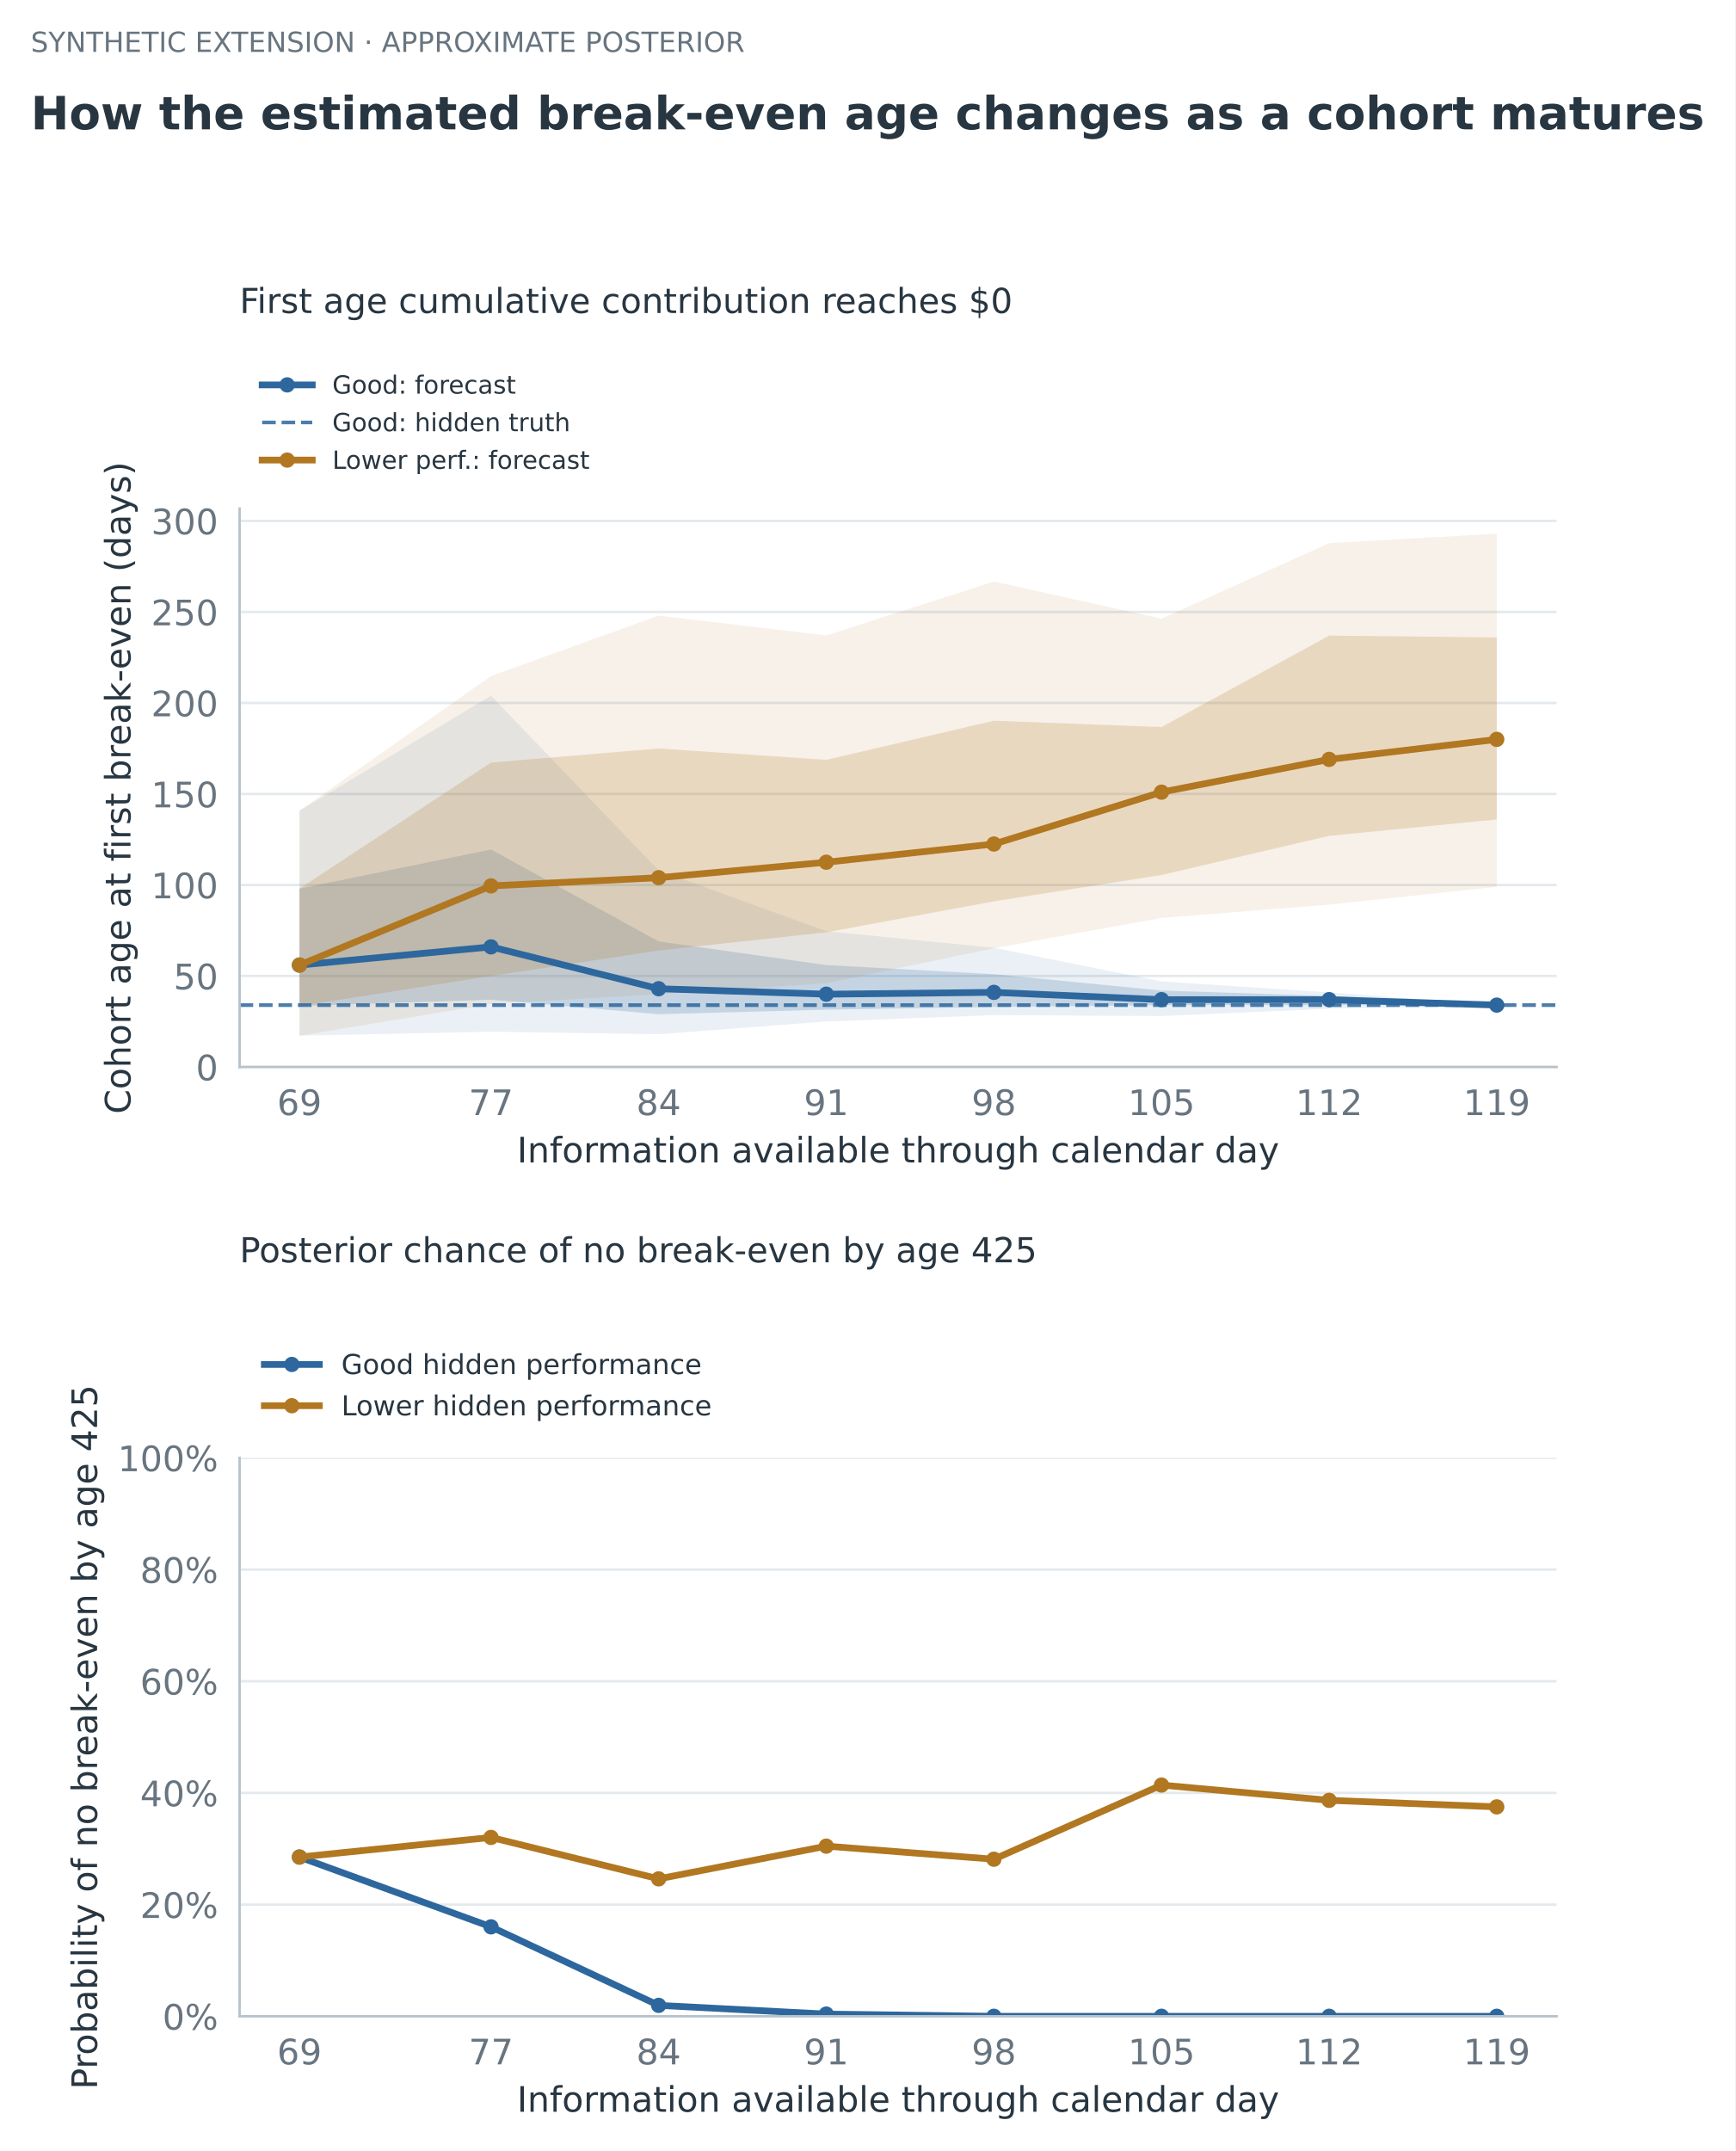
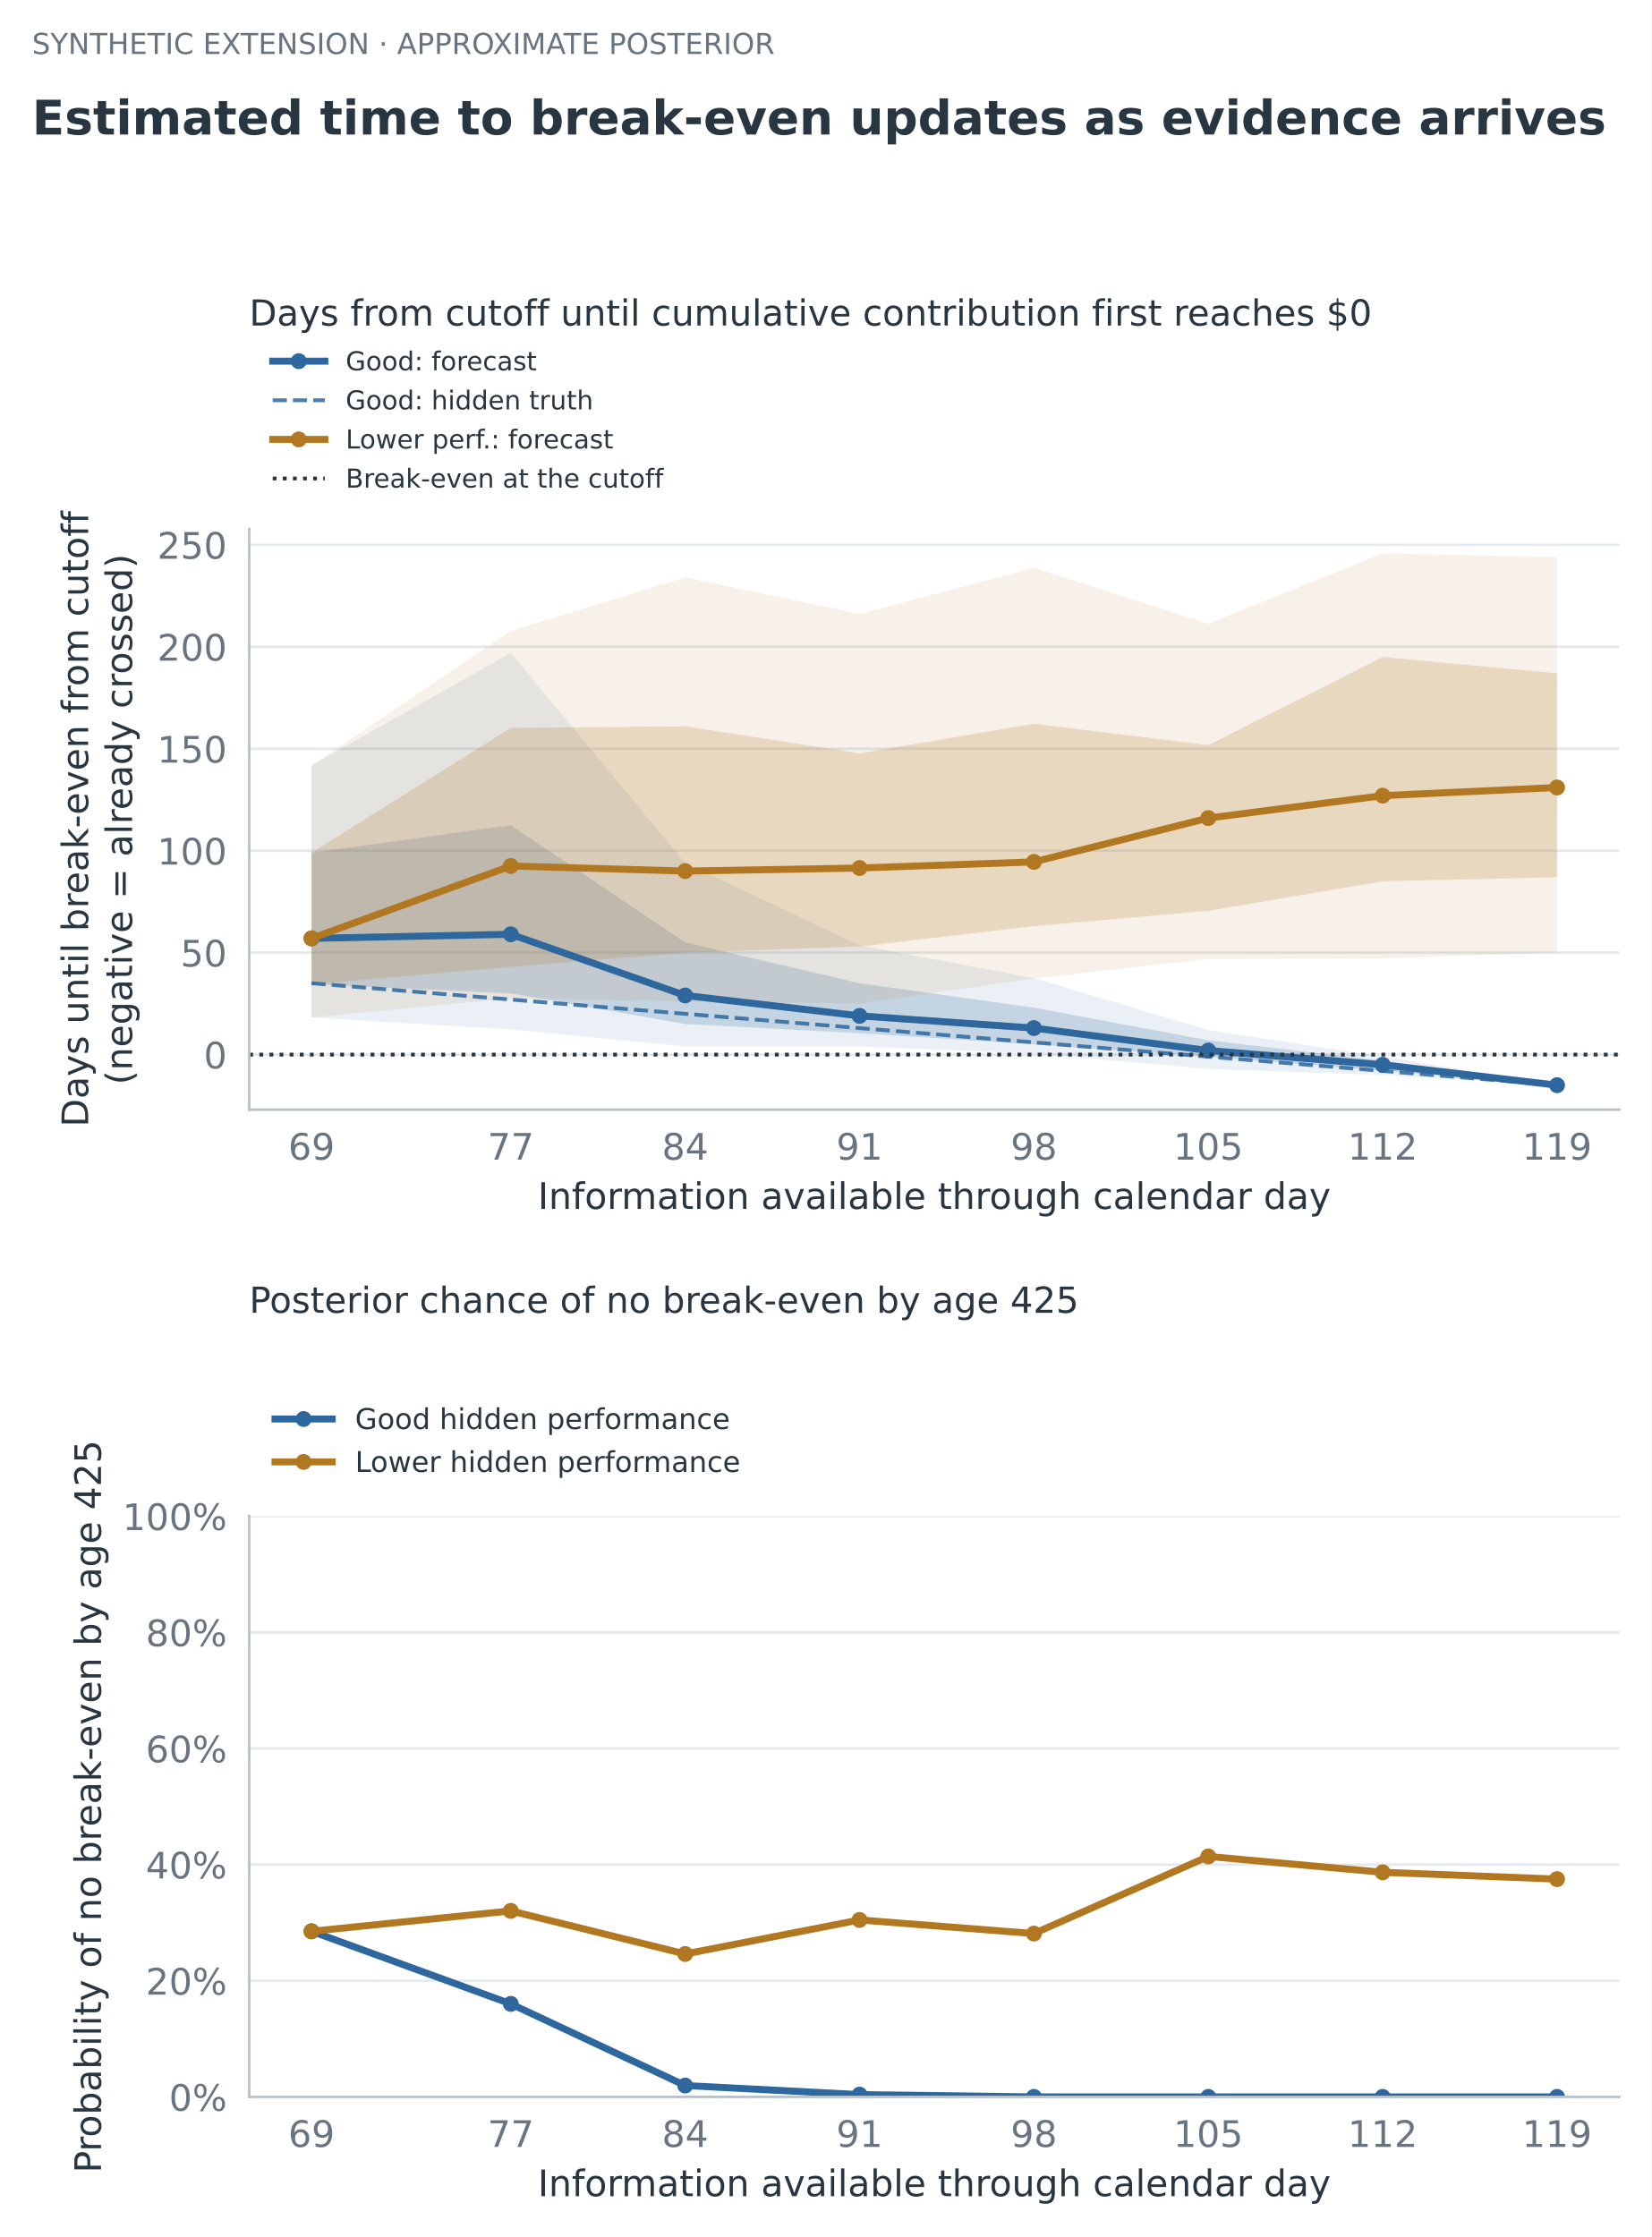
- <svg xmlns="http://www.w3.org/2000/svg" xmlns:xlink="http://www.w3.org/1999/xlink" role="img" aria-labelledby="11-break-even-learning-title 11-break-even-learning-desc" width="567.84pt" height="703.799pt" viewBox="0 0 567.84 703.799" version="1.1">
+ <svg xmlns="http://www.w3.org/2000/svg" xmlns:xlink="http://www.w3.org/1999/xlink" role="img" aria-labelledby="11-break-even-learning-title 11-break-even-learning-desc" width="519.48pt" height="703.799pt" viewBox="0 0 519.48 703.799" version="1.1">
  <defs>
    <style type="text/css">*{stroke-linejoin: round; stroke-linecap: butt}</style>
  </defs>
  <g id="figure_1">
    <g id="patch_1">
-       <path d="M 0 703.799  L 567.84 703.799  L 567.84 0  L 0 0  z " style="fill: #ffffff" />
+       <path d="M 0 703.799  L 519.48 703.799  L 519.48 0  L 0 0  z " style="fill: #ffffff" />
    </g>
    <g id="axes_1">
      <g id="patch_2">
        <path d="M 78.408 349.117  L 509.4 349.117  L 509.4 166.41  L 78.408 166.41  z " style="fill: #ffffff" />
      </g>
      <g id="matplotlib.axis_1">
        <g id="xtick_1">
          <g id="line2d_1" />
          <g id="text_1">
            <text style="font-size: 11.5px; font-family: 'DejaVu Sans'; text-anchor: middle; fill: #687580" x="97.999" y="364.854" transform="rotate(-0 97.99854 364.854)">69</text>
          </g>
        </g>
        <g id="xtick_2">
          <g id="line2d_2" />
          <g id="text_2">
            <text style="font-size: 11.5px; font-family: 'DejaVu Sans'; text-anchor: middle; fill: #687580" x="160.688" y="364.854" transform="rotate(-0 160.6883 364.854)">77</text>
          </g>
        </g>
        <g id="xtick_3">
          <g id="line2d_3" />
          <g id="text_3">
            <text style="font-size: 11.5px; font-family: 'DejaVu Sans'; text-anchor: middle; fill: #687580" x="215.542" y="364.854" transform="rotate(-0 215.5418 364.854)">84</text>
          </g>
        </g>
        <g id="xtick_4">
          <g id="line2d_4" />
          <g id="text_4">
            <text style="font-size: 11.5px; font-family: 'DejaVu Sans'; text-anchor: middle; fill: #687580" x="270.395" y="364.854" transform="rotate(-0 270.3953 364.854)">91</text>
          </g>
        </g>
        <g id="xtick_5">
          <g id="line2d_5" />
          <g id="text_5">
            <text style="font-size: 11.5px; font-family: 'DejaVu Sans'; text-anchor: middle; fill: #687580" x="325.249" y="364.854" transform="rotate(-0 325.2489 364.854)">98</text>
          </g>
        </g>
        <g id="xtick_6">
          <g id="line2d_6" />
          <g id="text_6">
            <text style="font-size: 11.5px; font-family: 'DejaVu Sans'; text-anchor: middle; fill: #687580" x="380.102" y="364.854" transform="rotate(-0 380.1024 364.854)">105</text>
          </g>
        </g>
        <g id="xtick_7">
          <g id="line2d_7" />
          <g id="text_7">
            <text style="font-size: 11.5px; font-family: 'DejaVu Sans'; text-anchor: middle; fill: #687580" x="434.956" y="364.854" transform="rotate(-0 434.9559 364.854)">112</text>
          </g>
        </g>
        <g id="xtick_8">
          <g id="line2d_8" />
          <g id="text_8">
            <text style="font-size: 11.5px; font-family: 'DejaVu Sans'; text-anchor: middle; fill: #687580" x="489.809" y="364.854" transform="rotate(-0 489.8095 364.854)">119</text>
          </g>
        </g>
        <g id="text_9">
          <text style="font-size: 11.5px; font-family: 'DejaVu Sans'; text-anchor: middle; fill: #283641" x="293.904" y="380.355" transform="rotate(-0 293.904 380.3549)">Information available through calendar day</text>
        </g>
      </g>
      <g id="matplotlib.axis_2">
        <g id="ytick_1">
          <g id="line2d_9">
-             <path d="M 78.408 349.117  L 509.4 349.117  " clip-path="url(#pc19862a1d8)" style="fill: none; stroke: #e4e9ed; stroke-width: 0.8; stroke-linecap: square" />
+             <path d="M 78.408 331.795  L 509.4 331.795  " clip-path="url(#p4a1e48a67f)" style="fill: none; stroke: #e4e9ed; stroke-width: 0.8; stroke-linecap: square" />
          </g>
          <g id="line2d_10" />
          <g id="text_10">
-             <text style="font-size: 11.5px; font-family: 'DejaVu Sans'; text-anchor: end; fill: #687580" x="71.408" y="353.485" transform="rotate(-0 71.408 353.4853)">0</text>
+             <text style="font-size: 11.5px; font-family: 'DejaVu Sans'; text-anchor: end; fill: #687580" x="71.408" y="336.164" transform="rotate(-0 71.408 336.1641)">0</text>
          </g>
        </g>
        <g id="ytick_2">
          <g id="line2d_11">
-             <path d="M 78.408 319.34  L 509.4 319.34  " clip-path="url(#pc19862a1d8)" style="fill: none; stroke: #e4e9ed; stroke-width: 0.8; stroke-linecap: square" />
+             <path d="M 78.408 299.719  L 509.4 299.719  " clip-path="url(#p4a1e48a67f)" style="fill: none; stroke: #e4e9ed; stroke-width: 0.8; stroke-linecap: square" />
          </g>
          <g id="line2d_12" />
          <g id="text_11">
-             <text style="font-size: 11.5px; font-family: 'DejaVu Sans'; text-anchor: end; fill: #687580" x="71.408" y="323.708" transform="rotate(-0 71.408 323.7082)">50</text>
+             <text style="font-size: 11.5px; font-family: 'DejaVu Sans'; text-anchor: end; fill: #687580" x="71.408" y="304.088" transform="rotate(-0 71.408 304.0878)">50</text>
          </g>
        </g>
        <g id="ytick_3">
          <g id="line2d_13">
-             <path d="M 78.408 289.562  L 509.4 289.562  " clip-path="url(#pc19862a1d8)" style="fill: none; stroke: #e4e9ed; stroke-width: 0.8; stroke-linecap: square" />
+             <path d="M 78.408 267.643  L 509.4 267.643  " clip-path="url(#p4a1e48a67f)" style="fill: none; stroke: #e4e9ed; stroke-width: 0.8; stroke-linecap: square" />
          </g>
          <g id="line2d_14" />
          <g id="text_12">
-             <text style="font-size: 11.5px; font-family: 'DejaVu Sans'; text-anchor: end; fill: #687580" x="71.408" y="293.931" transform="rotate(-0 71.408 293.931)">100</text>
+             <text style="font-size: 11.5px; font-family: 'DejaVu Sans'; text-anchor: end; fill: #687580" x="71.408" y="272.011" transform="rotate(-0 71.408 272.0115)">100</text>
          </g>
        </g>
        <g id="ytick_4">
          <g id="line2d_15">
-             <path d="M 78.408 259.785  L 509.4 259.785  " clip-path="url(#pc19862a1d8)" style="fill: none; stroke: #e4e9ed; stroke-width: 0.8; stroke-linecap: square" />
+             <path d="M 78.408 235.567  L 509.4 235.567  " clip-path="url(#p4a1e48a67f)" style="fill: none; stroke: #e4e9ed; stroke-width: 0.8; stroke-linecap: square" />
          </g>
          <g id="line2d_16" />
          <g id="text_13">
-             <text style="font-size: 11.5px; font-family: 'DejaVu Sans'; text-anchor: end; fill: #687580" x="71.408" y="264.154" transform="rotate(-0 71.408 264.1539)">150</text>
+             <text style="font-size: 11.5px; font-family: 'DejaVu Sans'; text-anchor: end; fill: #687580" x="71.408" y="239.935" transform="rotate(-0 71.408 239.9352)">150</text>
          </g>
        </g>
        <g id="ytick_5">
          <g id="line2d_17">
-             <path d="M 78.408 230.008  L 509.4 230.008  " clip-path="url(#pc19862a1d8)" style="fill: none; stroke: #e4e9ed; stroke-width: 0.8; stroke-linecap: square" />
+             <path d="M 78.408 203.49  L 509.4 203.49  " clip-path="url(#p4a1e48a67f)" style="fill: none; stroke: #e4e9ed; stroke-width: 0.8; stroke-linecap: square" />
          </g>
          <g id="line2d_18" />
          <g id="text_14">
-             <text style="font-size: 11.5px; font-family: 'DejaVu Sans'; text-anchor: end; fill: #687580" x="71.408" y="234.377" transform="rotate(-0 71.408 234.3767)">200</text>
+             <text style="font-size: 11.5px; font-family: 'DejaVu Sans'; text-anchor: end; fill: #687580" x="71.408" y="207.859" transform="rotate(-0 71.408 207.8589)">200</text>
          </g>
        </g>
        <g id="ytick_6">
          <g id="line2d_19">
-             <path d="M 78.408 200.231  L 509.4 200.231  " clip-path="url(#pc19862a1d8)" style="fill: none; stroke: #e4e9ed; stroke-width: 0.8; stroke-linecap: square" />
+             <path d="M 78.408 171.414  L 509.4 171.414  " clip-path="url(#p4a1e48a67f)" style="fill: none; stroke: #e4e9ed; stroke-width: 0.8; stroke-linecap: square" />
          </g>
          <g id="line2d_20" />
          <g id="text_15">
-             <text style="font-size: 11.5px; font-family: 'DejaVu Sans'; text-anchor: end; fill: #687580" x="71.408" y="204.6" transform="rotate(-0 71.408 204.5995)">250</text>
-           </g>
-         </g>
-         <g id="ytick_7">
-           <g id="line2d_21">
-             <path d="M 78.408 170.454  L 509.4 170.454  " clip-path="url(#pc19862a1d8)" style="fill: none; stroke: #e4e9ed; stroke-width: 0.8; stroke-linecap: square" />
-           </g>
-           <g id="line2d_22" />
-           <g id="text_16">
-             <text style="font-size: 11.5px; font-family: 'DejaVu Sans'; text-anchor: end; fill: #687580" x="71.408" y="174.822" transform="rotate(-0 71.408 174.8224)">300</text>
-           </g>
-         </g>
-         <g id="text_17">
-           <text style="font-size: 11.5px; font-family: 'DejaVu Sans'; text-anchor: middle; fill: #283641" x="42.695" y="257.763" transform="rotate(-90 42.69468 257.7633)">Cohort age at first break-even (days)</text>
+             <text style="font-size: 11.5px; font-family: 'DejaVu Sans'; text-anchor: end; fill: #687580" x="71.408" y="175.783" transform="rotate(-0 71.408 175.7826)">250</text>
+           </g>
+         </g>
+         <g id="text_16">
+           <text style="font-size: 11.5px; font-family: 'DejaVu Sans'; fill: #283641" transform="translate(27.74041 354.5565) rotate(-90)">Days until break-even from cutoff</text>
+           <text style="font-size: 11.5px; font-family: 'DejaVu Sans'; fill: #283641" transform="translate(41.54356 341.2695) rotate(-90)">(negative = already crossed)</text>
        </g>
      </g>
      <g id="FillBetweenPolyCollection_1">
        <defs>
-           <path id="mf0d53f7ee5" d="M 97.999 -438.535  L 97.999 -364.926  L 160.688 -366.236  L 215.542 -365.402  L 270.395 -369.571  L 325.249 -371.655  L 380.102 -371.357  L 434.956 -373.74  L 489.809 -374.931  L 489.809 -374.931  L 489.809 -374.931  L 434.956 -379.099  L 380.102 -382.673  L 325.249 -393.69  L 270.395 -399.11  L 215.542 -419.001  L 160.688 -476.173  L 97.999 -438.535  z " />
-         </defs>
-         <g clip-path="url(#pc19862a1d8)">
-           <use xlink:href="#mf0d53f7ee5" x="0" y="703.799" style="fill: #2d679d; fill-opacity: 0.1" />
+           <path id="m895b428a4e" d="M 97.999 -462.972  L 97.999 -383.679  L 160.688 -379.958  L 215.542 -374.57  L 270.395 -374.57  L 325.249 -372.324  L 380.102 -367.513  L 434.956 -365.588  L 489.809 -362.381  L 489.809 -362.381  L 489.809 -362.381  L 434.956 -371.362  L 380.102 -379.702  L 325.249 -396.061  L 270.395 -406.389  L 215.542 -432.307  L 160.688 -498.384  L 97.999 -462.972  z " />
+         </defs>
+         <g clip-path="url(#p4a1e48a67f)">
+           <use xlink:href="#m895b428a4e" x="0" y="703.799" style="fill: #2d679d; fill-opacity: 0.1" />
        </g>
      </g>
      <g id="FillBetweenPolyCollection_2">
        <defs>
-           <path id="m8eda192f1a" d="M 97.999 -413.045  L 97.999 -374.633  L 160.688 -376.717  L 215.542 -371.953  L 270.395 -373.442  L 325.249 -374.335  L 380.102 -374.931  L 434.956 -374.931  L 489.809 -374.931  L 489.809 -374.931  L 489.809 -374.931  L 434.956 -377.908  L 380.102 -379.695  L 325.249 -385.055  L 270.395 -388.033  L 215.542 -395.775  L 160.688 -425.85  L 97.999 -413.045  z " />
-         </defs>
-         <g clip-path="url(#pc19862a1d8)">
-           <use xlink:href="#m8eda192f1a" x="0" y="703.799" style="fill: #2d679d; fill-opacity: 0.2" />
+           <path id="m45e8647086" d="M 97.999 -435.515  L 97.999 -394.136  L 160.688 -391.249  L 215.542 -381.626  L 270.395 -378.739  L 325.249 -375.211  L 380.102 -371.362  L 434.956 -366.871  L 489.809 -362.381  L 489.809 -362.381  L 489.809 -362.381  L 434.956 -370.079  L 380.102 -376.494  L 325.249 -386.759  L 270.395 -394.457  L 215.542 -407.287  L 160.688 -444.175  L 97.999 -435.515  z " />
+         </defs>
+         <g clip-path="url(#p4a1e48a67f)">
+           <use xlink:href="#m45e8647086" x="0" y="703.799" style="fill: #2d679d; fill-opacity: 0.2" />
        </g>
      </g>
      <g id="FillBetweenPolyCollection_3">
        <defs>
-           <path id="meb1c96ab82" d="M 97.999 -438.535  L 97.999 -364.926  L 160.688 -375.288  L 215.542 -378.504  L 270.395 -382.077  L 325.249 -393.571  L 380.102 -403.457  L 434.956 -407.805  L 489.809 -413.641  L 489.809 -529.176  L 489.809 -529.176  L 434.956 -526.08  L 380.102 -501.364  L 325.249 -513.514  L 270.395 -495.885  L 215.542 -502.377  L 160.688 -482.605  L 97.999 -438.535  z " />
-         </defs>
-         <g clip-path="url(#pc19862a1d8)">
-           <use xlink:href="#meb1c96ab82" x="0" y="703.799" style="fill: #b17721; fill-opacity: 0.1" />
+           <path id="mb70fb1da0c" d="M 97.999 -462.972  L 97.999 -383.679  L 160.688 -389.71  L 215.542 -388.683  L 270.395 -388.042  L 325.249 -395.932  L 380.102 -402.091  L 434.956 -402.283  L 489.809 -404.08  L 489.809 -528.536  L 489.809 -528.536  L 434.956 -529.691  L 380.102 -507.558  L 325.249 -525.136  L 270.395 -510.637  L 215.542 -522.121  L 160.688 -505.313  L 97.999 -462.972  z " />
+         </defs>
+         <g clip-path="url(#p4a1e48a67f)">
+           <use xlink:href="#mb70fb1da0c" x="0" y="703.799" style="fill: #b17721; fill-opacity: 0.1" />
        </g>
      </g>
      <g id="FillBetweenPolyCollection_4">
        <defs>
-           <path id="mb21ba17b42" d="M 97.999 -413.045  L 97.999 -374.633  L 160.688 -384.459  L 215.542 -392.797  L 270.395 -398.752  L 325.249 -408.877  L 380.102 -417.512  L 434.956 -430.316  L 489.809 -435.676  L 489.809 -495.23  L 489.809 -495.23  L 434.956 -495.826  L 380.102 -465.9  L 325.249 -467.984  L 270.395 -455.18  L 215.542 -458.902  L 160.688 -454.287  L 97.999 -413.045  z " />
-         </defs>
-         <g clip-path="url(#pc19862a1d8)">
-           <use xlink:href="#mb21ba17b42" x="0" y="703.799" style="fill: #b17721; fill-opacity: 0.2" />
-         </g>
+           <path id="mae31b69fb7" d="M 97.999 -435.515  L 97.999 -394.136  L 160.688 -399.589  L 215.542 -404.08  L 270.395 -406.004  L 325.249 -412.42  L 380.102 -417.231  L 434.956 -426.533  L 489.809 -427.816  L 489.809 -491.969  L 489.809 -491.969  L 434.956 -497.101  L 380.102 -469.355  L 325.249 -476.091  L 270.395 -466.789  L 215.542 -475.289  L 160.688 -474.808  L 97.999 -435.515  z " />
+         </defs>
+         <g clip-path="url(#p4a1e48a67f)">
+           <use xlink:href="#mae31b69fb7" x="0" y="703.799" style="fill: #b17721; fill-opacity: 0.2" />
+         </g>
+       </g>
+       <g id="line2d_21">
+         <path d="M 97.999 295.228  L 160.688 293.945  L 215.542 313.191  L 270.395 319.606  L 325.249 323.456  L 380.102 330.512  L 434.956 335.003  L 489.809 341.418  " clip-path="url(#p4a1e48a67f)" style="fill: none; stroke: #2d679d; stroke-width: 2.2; stroke-linecap: square" />
+         <defs>
+           <path id="m9623ed8120" d="M 0 2  C 0.53 2 1.039 1.789 1.414 1.414  C 1.789 1.039 2 0.53 2 0  C 2 -0.53 1.789 -1.039 1.414 -1.414  C 1.039 -1.789 0.53 -2 0 -2  C -0.53 -2 -1.039 -1.789 -1.414 -1.414  C -1.789 -1.039 -2 -0.53 -2 0  C -2 0.53 -1.789 1.039 -1.414 1.414  C -1.039 1.789 -0.53 2 0 2  z " style="stroke: #2d679d" />
+         </defs>
+         <g clip-path="url(#p4a1e48a67f)">
+           <use xlink:href="#m9623ed8120" x="97.999" y="295.228" style="fill: #2d679d; stroke: #2d679d" />
+           <use xlink:href="#m9623ed8120" x="160.688" y="293.945" style="fill: #2d679d; stroke: #2d679d" />
+           <use xlink:href="#m9623ed8120" x="215.542" y="313.191" style="fill: #2d679d; stroke: #2d679d" />
+           <use xlink:href="#m9623ed8120" x="270.395" y="319.606" style="fill: #2d679d; stroke: #2d679d" />
+           <use xlink:href="#m9623ed8120" x="325.249" y="323.456" style="fill: #2d679d; stroke: #2d679d" />
+           <use xlink:href="#m9623ed8120" x="380.102" y="330.512" style="fill: #2d679d; stroke: #2d679d" />
+           <use xlink:href="#m9623ed8120" x="434.956" y="335.003" style="fill: #2d679d; stroke: #2d679d" />
+           <use xlink:href="#m9623ed8120" x="489.809" y="341.418" style="fill: #2d679d; stroke: #2d679d" />
+         </g>
+       </g>
+       <g id="line2d_22">
+         <path d="M 97.999 309.342  L 160.688 314.474  L 215.542 318.965  L 270.395 323.456  L 325.249 327.946  L 380.102 332.437  L 434.956 336.928  L 489.809 341.418  " clip-path="url(#p4a1e48a67f)" style="fill: none; stroke-dasharray: 4.44,1.92; stroke-dashoffset: 0; stroke: #2d679d; stroke-opacity: 0.85; stroke-width: 1.2" />
      </g>
      <g id="line2d_23">
-         <path d="M 97.999 315.766  L 160.688 309.811  L 215.542 323.508  L 270.395 325.295  L 325.249 324.699  L 380.102 327.082  L 434.956 327.082  L 489.809 328.868  " clip-path="url(#pc19862a1d8)" style="fill: none; stroke: #2d679d; stroke-width: 2.2; stroke-linecap: square" />
-         <defs>
-           <path id="m6731f0de93" d="M 0 2  C 0.53 2 1.039 1.789 1.414 1.414  C 1.789 1.039 2 0.53 2 0  C 2 -0.53 1.789 -1.039 1.414 -1.414  C 1.039 -1.789 0.53 -2 0 -2  C -0.53 -2 -1.039 -1.789 -1.414 -1.414  C -1.789 -1.039 -2 -0.53 -2 0  C -2 0.53 -1.789 1.039 -1.414 1.414  C -1.039 1.789 -0.53 2 0 2  z " style="stroke: #2d679d" />
-         </defs>
-         <g clip-path="url(#pc19862a1d8)">
-           <use xlink:href="#m6731f0de93" x="97.999" y="315.766" style="fill: #2d679d; stroke: #2d679d" />
-           <use xlink:href="#m6731f0de93" x="160.688" y="309.811" style="fill: #2d679d; stroke: #2d679d" />
-           <use xlink:href="#m6731f0de93" x="215.542" y="323.508" style="fill: #2d679d; stroke: #2d679d" />
-           <use xlink:href="#m6731f0de93" x="270.395" y="325.295" style="fill: #2d679d; stroke: #2d679d" />
-           <use xlink:href="#m6731f0de93" x="325.249" y="324.699" style="fill: #2d679d; stroke: #2d679d" />
-           <use xlink:href="#m6731f0de93" x="380.102" y="327.082" style="fill: #2d679d; stroke: #2d679d" />
-           <use xlink:href="#m6731f0de93" x="434.956" y="327.082" style="fill: #2d679d; stroke: #2d679d" />
-           <use xlink:href="#m6731f0de93" x="489.809" y="328.868" style="fill: #2d679d; stroke: #2d679d" />
+         <path d="M 97.999 295.228  L 160.688 272.454  L 215.542 274.058  L 270.395 273.096  L 325.249 271.171  L 380.102 257.378  L 434.956 250.322  L 489.809 247.756  " clip-path="url(#p4a1e48a67f)" style="fill: none; stroke: #b17721; stroke-width: 2.2; stroke-linecap: square" />
+         <defs>
+           <path id="mceb64e481d" d="M 0 2  C 0.53 2 1.039 1.789 1.414 1.414  C 1.789 1.039 2 0.53 2 0  C 2 -0.53 1.789 -1.039 1.414 -1.414  C 1.039 -1.789 0.53 -2 0 -2  C -0.53 -2 -1.039 -1.789 -1.414 -1.414  C -1.789 -1.039 -2 -0.53 -2 0  C -2 0.53 -1.789 1.039 -1.414 1.414  C -1.039 1.789 -0.53 2 0 2  z " style="stroke: #b17721" />
+         </defs>
+         <g clip-path="url(#p4a1e48a67f)">
+           <use xlink:href="#mceb64e481d" x="97.999" y="295.228" style="fill: #b17721; stroke: #b17721" />
+           <use xlink:href="#mceb64e481d" x="160.688" y="272.454" style="fill: #b17721; stroke: #b17721" />
+           <use xlink:href="#mceb64e481d" x="215.542" y="274.058" style="fill: #b17721; stroke: #b17721" />
+           <use xlink:href="#mceb64e481d" x="270.395" y="273.096" style="fill: #b17721; stroke: #b17721" />
+           <use xlink:href="#mceb64e481d" x="325.249" y="271.171" style="fill: #b17721; stroke: #b17721" />
+           <use xlink:href="#mceb64e481d" x="380.102" y="257.378" style="fill: #b17721; stroke: #b17721" />
+           <use xlink:href="#mceb64e481d" x="434.956" y="250.322" style="fill: #b17721; stroke: #b17721" />
+           <use xlink:href="#mceb64e481d" x="489.809" y="247.756" style="fill: #b17721; stroke: #b17721" />
        </g>
      </g>
      <g id="line2d_24">
-         <path d="M 78.408 328.868  L 509.4 328.868  " clip-path="url(#pc19862a1d8)" style="fill: none; stroke-dasharray: 4.44,1.92; stroke-dashoffset: 0; stroke: #2d679d; stroke-opacity: 0.85; stroke-width: 1.2" />
-       </g>
-       <g id="line2d_25">
-         <path d="M 97.999 315.766  L 160.688 289.86  L 215.542 287.18  L 270.395 282.118  L 325.249 276.163  L 380.102 259.19  L 434.956 248.47  L 489.809 241.919  " clip-path="url(#pc19862a1d8)" style="fill: none; stroke: #b17721; stroke-width: 2.2; stroke-linecap: square" />
-         <defs>
-           <path id="m0001d00bf6" d="M 0 2  C 0.53 2 1.039 1.789 1.414 1.414  C 1.789 1.039 2 0.53 2 0  C 2 -0.53 1.789 -1.039 1.414 -1.414  C 1.039 -1.789 0.53 -2 0 -2  C -0.53 -2 -1.039 -1.789 -1.414 -1.414  C -1.789 -1.039 -2 -0.53 -2 0  C -2 0.53 -1.789 1.039 -1.414 1.414  C -1.039 1.789 -0.53 2 0 2  z " style="stroke: #b17721" />
-         </defs>
-         <g clip-path="url(#pc19862a1d8)">
-           <use xlink:href="#m0001d00bf6" x="97.999" y="315.766" style="fill: #b17721; stroke: #b17721" />
-           <use xlink:href="#m0001d00bf6" x="160.688" y="289.86" style="fill: #b17721; stroke: #b17721" />
-           <use xlink:href="#m0001d00bf6" x="215.542" y="287.18" style="fill: #b17721; stroke: #b17721" />
-           <use xlink:href="#m0001d00bf6" x="270.395" y="282.118" style="fill: #b17721; stroke: #b17721" />
-           <use xlink:href="#m0001d00bf6" x="325.249" y="276.163" style="fill: #b17721; stroke: #b17721" />
-           <use xlink:href="#m0001d00bf6" x="380.102" y="259.19" style="fill: #b17721; stroke: #b17721" />
-           <use xlink:href="#m0001d00bf6" x="434.956" y="248.47" style="fill: #b17721; stroke: #b17721" />
-           <use xlink:href="#m0001d00bf6" x="489.809" y="241.919" style="fill: #b17721; stroke: #b17721" />
-         </g>
+         <path d="M 78.408 331.795  L 509.4 331.795  " clip-path="url(#p4a1e48a67f)" style="fill: none; stroke-dasharray: 1.2,1.98; stroke-dashoffset: 0; stroke: #283641; stroke-width: 1.2" />
      </g>
      <g id="patch_3">
        <path d="M 78.408 349.117  L 78.408 166.41  " style="fill: none; stroke: #b8c2ca; stroke-width: 0.8; stroke-linejoin: miter; stroke-linecap: square" />
      </g>
      <g id="patch_4">
        <path d="M 78.408 349.117  L 509.4 349.117  " style="fill: none; stroke: #b8c2ca; stroke-width: 0.8; stroke-linejoin: miter; stroke-linecap: square" />
      </g>
-       <g id="text_18">
-         <text style="font-size: 11.3px; font-family: 'DejaVu Sans'; text-anchor: start; fill: #283641" x="78.408" y="102.425" transform="rotate(-0 78.408 102.4251)">First age cumulative contribution reaches $0</text>
+       <g id="text_17">
+         <text style="font-size: 11.3px; font-family: 'DejaVu Sans'; text-anchor: start; fill: #283641" x="78.408" y="102.425" transform="rotate(-0 78.408 102.4251)">Days from cutoff until cumulative contribution first reaches $0</text>
      </g>
      <g id="legend_1">
+         <g id="line2d_25">
+           <path d="M 85.788 113.634  L 93.988 113.634  L 102.188 113.634  " style="fill: none; stroke: #2d679d; stroke-width: 2.2; stroke-linecap: square" />
+           <g>
+             <use xlink:href="#m9623ed8120" x="93.988" y="113.634" style="fill: #2d679d; stroke: #2d679d" />
+           </g>
+         </g>
+         <g id="text_18">
+           <text style="font-size: 8.2px; font-family: 'DejaVu Sans'; text-anchor: start; fill: #283641" x="108.748" y="116.504" transform="rotate(-0 108.748 116.504)">Good: forecast</text>
+         </g>
        <g id="line2d_26">
-           <path d="M 85.788 125.935  L 93.988 125.935  L 102.188 125.935  " style="fill: none; stroke: #2d679d; stroke-width: 2.2; stroke-linecap: square" />
+           <path d="M 85.788 125.935  L 93.988 125.935  L 102.188 125.935  " style="fill: none; stroke-dasharray: 4.44,1.92; stroke-dashoffset: 0; stroke: #2d679d; stroke-opacity: 0.85; stroke-width: 1.2" />
+         </g>
+         <g id="text_19">
+           <text style="font-size: 8.2px; font-family: 'DejaVu Sans'; text-anchor: start; fill: #283641" x="108.748" y="128.805" transform="rotate(-0 108.748 128.8047)">Good: hidden truth</text>
+         </g>
+         <g id="line2d_27">
+           <path d="M 85.788 138.235  L 93.988 138.235  L 102.188 138.235  " style="fill: none; stroke: #b17721; stroke-width: 2.2; stroke-linecap: square" />
          <g>
-             <use xlink:href="#m6731f0de93" x="93.988" y="125.935" style="fill: #2d679d; stroke: #2d679d" />
-           </g>
-         </g>
-         <g id="text_19">
-           <text style="font-size: 8.2px; font-family: 'DejaVu Sans'; text-anchor: start; fill: #283641" x="108.748" y="128.805" transform="rotate(-0 108.748 128.8047)">Good: forecast</text>
-         </g>
-         <g id="line2d_27">
-           <path d="M 85.788 138.235  L 93.988 138.235  L 102.188 138.235  " style="fill: none; stroke-dasharray: 4.44,1.92; stroke-dashoffset: 0; stroke: #2d679d; stroke-opacity: 0.85; stroke-width: 1.2" />
+             <use xlink:href="#mceb64e481d" x="93.988" y="138.235" style="fill: #b17721; stroke: #b17721" />
+           </g>
        </g>
        <g id="text_20">
-           <text style="font-size: 8.2px; font-family: 'DejaVu Sans'; text-anchor: start; fill: #283641" x="108.748" y="141.105" transform="rotate(-0 108.748 141.1053)">Good: hidden truth</text>
+           <text style="font-size: 8.2px; font-family: 'DejaVu Sans'; text-anchor: start; fill: #283641" x="108.748" y="141.105" transform="rotate(-0 108.748 141.1053)">Lower perf.: forecast</text>
        </g>
        <g id="line2d_28">
-           <path d="M 85.788 150.536  L 93.988 150.536  L 102.188 150.536  " style="fill: none; stroke: #b17721; stroke-width: 2.2; stroke-linecap: square" />
-           <g>
-             <use xlink:href="#m0001d00bf6" x="93.988" y="150.536" style="fill: #b17721; stroke: #b17721" />
-           </g>
+           <path d="M 85.788 150.536  L 93.988 150.536  L 102.188 150.536  " style="fill: none; stroke-dasharray: 1.2,1.98; stroke-dashoffset: 0; stroke: #283641; stroke-width: 1.2" />
        </g>
        <g id="text_21">
-           <text style="font-size: 8.2px; font-family: 'DejaVu Sans'; text-anchor: start; fill: #283641" x="108.748" y="153.406" transform="rotate(-0 108.748 153.4059)">Lower perf.: forecast</text>
+           <text style="font-size: 8.2px; font-family: 'DejaVu Sans'; text-anchor: start; fill: #283641" x="108.748" y="153.406" transform="rotate(-0 108.748 153.4059)">Break-even at the cutoff</text>
        </g>
      </g>
    </g>
    <g id="axes_2">
      <g id="patch_5">
        <path d="M 78.408 659.718  L 509.4 659.718  L 509.4 477.011  L 78.408 477.011  z " style="fill: #ffffff" />
      </g>
      <g id="matplotlib.axis_3">
        <g id="xtick_9">
          <g id="line2d_29" />
          <g id="text_22">
            <text style="font-size: 11.5px; font-family: 'DejaVu Sans'; text-anchor: middle; fill: #687580" x="97.999" y="675.455" transform="rotate(-0 97.99854 675.4553)">69</text>
          </g>
        </g>
        <g id="xtick_10">
          <g id="line2d_30" />
          <g id="text_23">
            <text style="font-size: 11.5px; font-family: 'DejaVu Sans'; text-anchor: middle; fill: #687580" x="160.688" y="675.455" transform="rotate(-0 160.6883 675.4553)">77</text>
          </g>
        </g>
        <g id="xtick_11">
          <g id="line2d_31" />
          <g id="text_24">
            <text style="font-size: 11.5px; font-family: 'DejaVu Sans'; text-anchor: middle; fill: #687580" x="215.542" y="675.455" transform="rotate(-0 215.5418 675.4553)">84</text>
          </g>
        </g>
        <g id="xtick_12">
          <g id="line2d_32" />
          <g id="text_25">
            <text style="font-size: 11.5px; font-family: 'DejaVu Sans'; text-anchor: middle; fill: #687580" x="270.395" y="675.455" transform="rotate(-0 270.3953 675.4553)">91</text>
          </g>
        </g>
        <g id="xtick_13">
          <g id="line2d_33" />
          <g id="text_26">
            <text style="font-size: 11.5px; font-family: 'DejaVu Sans'; text-anchor: middle; fill: #687580" x="325.249" y="675.455" transform="rotate(-0 325.2489 675.4553)">98</text>
          </g>
        </g>
        <g id="xtick_14">
          <g id="line2d_34" />
          <g id="text_27">
            <text style="font-size: 11.5px; font-family: 'DejaVu Sans'; text-anchor: middle; fill: #687580" x="380.102" y="675.455" transform="rotate(-0 380.1024 675.4553)">105</text>
          </g>
        </g>
        <g id="xtick_15">
          <g id="line2d_35" />
          <g id="text_28">
            <text style="font-size: 11.5px; font-family: 'DejaVu Sans'; text-anchor: middle; fill: #687580" x="434.956" y="675.455" transform="rotate(-0 434.9559 675.4553)">112</text>
          </g>
        </g>
        <g id="xtick_16">
          <g id="line2d_36" />
          <g id="text_29">
            <text style="font-size: 11.5px; font-family: 'DejaVu Sans'; text-anchor: middle; fill: #687580" x="489.809" y="675.455" transform="rotate(-0 489.8095 675.4553)">119</text>
          </g>
        </g>
        <g id="text_30">
          <text style="font-size: 11.5px; font-family: 'DejaVu Sans'; text-anchor: middle; fill: #283641" x="293.904" y="690.956" transform="rotate(-0 293.904 690.9562)">Information available through calendar day</text>
        </g>
      </g>
      <g id="matplotlib.axis_4">
-         <g id="ytick_8">
+         <g id="ytick_7">
          <g id="line2d_37">
-             <path d="M 78.408 659.718  L 509.4 659.718  " clip-path="url(#p1ffb0f79e6)" style="fill: none; stroke: #e4e9ed; stroke-width: 0.8; stroke-linecap: square" />
+             <path d="M 78.408 659.718  L 509.4 659.718  " clip-path="url(#p7d9947e871)" style="fill: none; stroke: #e4e9ed; stroke-width: 0.8; stroke-linecap: square" />
          </g>
          <g id="line2d_38" />
          <g id="text_31">
            <text style="font-size: 11.5px; font-family: 'DejaVu Sans'; text-anchor: end; fill: #687580" x="71.408" y="664.087" transform="rotate(-0 71.408 664.0867)">0%</text>
          </g>
        </g>
-         <g id="ytick_9">
+         <g id="ytick_8">
          <g id="line2d_39">
-             <path d="M 78.408 623.177  L 509.4 623.177  " clip-path="url(#p1ffb0f79e6)" style="fill: none; stroke: #e4e9ed; stroke-width: 0.8; stroke-linecap: square" />
+             <path d="M 78.408 623.177  L 509.4 623.177  " clip-path="url(#p7d9947e871)" style="fill: none; stroke: #e4e9ed; stroke-width: 0.8; stroke-linecap: square" />
          </g>
          <g id="line2d_40" />
          <g id="text_32">
            <text style="font-size: 11.5px; font-family: 'DejaVu Sans'; text-anchor: end; fill: #687580" x="71.408" y="627.545" transform="rotate(-0 71.408 627.5453)">20%</text>
          </g>
        </g>
-         <g id="ytick_10">
+         <g id="ytick_9">
          <g id="line2d_41">
-             <path d="M 78.408 586.635  L 509.4 586.635  " clip-path="url(#p1ffb0f79e6)" style="fill: none; stroke: #e4e9ed; stroke-width: 0.8; stroke-linecap: square" />
+             <path d="M 78.408 586.635  L 509.4 586.635  " clip-path="url(#p7d9947e871)" style="fill: none; stroke: #e4e9ed; stroke-width: 0.8; stroke-linecap: square" />
          </g>
          <g id="line2d_42" />
          <g id="text_33">
            <text style="font-size: 11.5px; font-family: 'DejaVu Sans'; text-anchor: end; fill: #687580" x="71.408" y="591.004" transform="rotate(-0 71.408 591.004)">40%</text>
          </g>
        </g>
-         <g id="ytick_11">
+         <g id="ytick_10">
          <g id="line2d_43">
-             <path d="M 78.408 550.094  L 509.4 550.094  " clip-path="url(#p1ffb0f79e6)" style="fill: none; stroke: #e4e9ed; stroke-width: 0.8; stroke-linecap: square" />
+             <path d="M 78.408 550.094  L 509.4 550.094  " clip-path="url(#p7d9947e871)" style="fill: none; stroke: #e4e9ed; stroke-width: 0.8; stroke-linecap: square" />
          </g>
          <g id="line2d_44" />
          <g id="text_34">
            <text style="font-size: 11.5px; font-family: 'DejaVu Sans'; text-anchor: end; fill: #687580" x="71.408" y="554.463" transform="rotate(-0 71.408 554.4627)">60%</text>
          </g>
        </g>
-         <g id="ytick_12">
+         <g id="ytick_11">
          <g id="line2d_45">
-             <path d="M 78.408 513.553  L 509.4 513.553  " clip-path="url(#p1ffb0f79e6)" style="fill: none; stroke: #e4e9ed; stroke-width: 0.8; stroke-linecap: square" />
+             <path d="M 78.408 513.553  L 509.4 513.553  " clip-path="url(#p7d9947e871)" style="fill: none; stroke: #e4e9ed; stroke-width: 0.8; stroke-linecap: square" />
          </g>
          <g id="line2d_46" />
          <g id="text_35">
            <text style="font-size: 11.5px; font-family: 'DejaVu Sans'; text-anchor: end; fill: #687580" x="71.408" y="517.921" transform="rotate(-0 71.408 517.9213)">80%</text>
          </g>
        </g>
-         <g id="ytick_13">
+         <g id="ytick_12">
          <g id="line2d_47">
-             <path d="M 78.408 477.011  L 509.4 477.011  " clip-path="url(#p1ffb0f79e6)" style="fill: none; stroke: #e4e9ed; stroke-width: 0.8; stroke-linecap: square" />
+             <path d="M 78.408 477.011  L 509.4 477.011  " clip-path="url(#p7d9947e871)" style="fill: none; stroke: #e4e9ed; stroke-width: 0.8; stroke-linecap: square" />
          </g>
          <g id="line2d_48" />
          <g id="text_36">
            <text style="font-size: 11.5px; font-family: 'DejaVu Sans'; text-anchor: end; fill: #687580" x="71.408" y="481.38" transform="rotate(-0 71.408 481.38)">100%</text>
          </g>
        </g>
        <g id="text_37">
          <text style="font-size: 11.5px; font-family: 'DejaVu Sans'; text-anchor: middle; fill: #283641" x="31.768" y="568.365" transform="rotate(-90 31.76788 568.3647)">Probability of no break-even by age 425</text>
        </g>
      </g>
      <g id="line2d_49">
-         <path d="M 97.999 607.618  L 160.688 630.456  L 215.542 656.15  L 270.395 659.004  L 325.249 659.718  L 380.102 659.718  L 434.956 659.718  L 489.809 659.718  " clip-path="url(#p1ffb0f79e6)" style="fill: none; stroke: #2d679d; stroke-width: 2.2; stroke-linecap: square" />
-         <g clip-path="url(#p1ffb0f79e6)">
-           <use xlink:href="#m6731f0de93" x="97.999" y="607.618" style="fill: #2d679d; stroke: #2d679d" />
-           <use xlink:href="#m6731f0de93" x="160.688" y="630.456" style="fill: #2d679d; stroke: #2d679d" />
-           <use xlink:href="#m6731f0de93" x="215.542" y="656.15" style="fill: #2d679d; stroke: #2d679d" />
-           <use xlink:href="#m6731f0de93" x="270.395" y="659.004" style="fill: #2d679d; stroke: #2d679d" />
-           <use xlink:href="#m6731f0de93" x="325.249" y="659.718" style="fill: #2d679d; stroke: #2d679d" />
-           <use xlink:href="#m6731f0de93" x="380.102" y="659.718" style="fill: #2d679d; stroke: #2d679d" />
-           <use xlink:href="#m6731f0de93" x="434.956" y="659.718" style="fill: #2d679d; stroke: #2d679d" />
-           <use xlink:href="#m6731f0de93" x="489.809" y="659.718" style="fill: #2d679d; stroke: #2d679d" />
+         <path d="M 97.999 607.618  L 160.688 630.456  L 215.542 656.15  L 270.395 659.004  L 325.249 659.718  L 380.102 659.718  L 434.956 659.718  L 489.809 659.718  " clip-path="url(#p7d9947e871)" style="fill: none; stroke: #2d679d; stroke-width: 2.2; stroke-linecap: square" />
+         <g clip-path="url(#p7d9947e871)">
+           <use xlink:href="#m9623ed8120" x="97.999" y="607.618" style="fill: #2d679d; stroke: #2d679d" />
+           <use xlink:href="#m9623ed8120" x="160.688" y="630.456" style="fill: #2d679d; stroke: #2d679d" />
+           <use xlink:href="#m9623ed8120" x="215.542" y="656.15" style="fill: #2d679d; stroke: #2d679d" />
+           <use xlink:href="#m9623ed8120" x="270.395" y="659.004" style="fill: #2d679d; stroke: #2d679d" />
+           <use xlink:href="#m9623ed8120" x="325.249" y="659.718" style="fill: #2d679d; stroke: #2d679d" />
+           <use xlink:href="#m9623ed8120" x="380.102" y="659.718" style="fill: #2d679d; stroke: #2d679d" />
+           <use xlink:href="#m9623ed8120" x="434.956" y="659.718" style="fill: #2d679d; stroke: #2d679d" />
+           <use xlink:href="#m9623ed8120" x="489.809" y="659.718" style="fill: #2d679d; stroke: #2d679d" />
        </g>
      </g>
      <g id="line2d_50">
-         <path d="M 97.999 607.618  L 160.688 601.195  L 215.542 614.755  L 270.395 604.05  L 325.249 608.332  L 380.102 584.066  L 434.956 589.062  L 489.809 591.203  " clip-path="url(#p1ffb0f79e6)" style="fill: none; stroke: #b17721; stroke-width: 2.2; stroke-linecap: square" />
-         <g clip-path="url(#p1ffb0f79e6)">
-           <use xlink:href="#m0001d00bf6" x="97.999" y="607.618" style="fill: #b17721; stroke: #b17721" />
-           <use xlink:href="#m0001d00bf6" x="160.688" y="601.195" style="fill: #b17721; stroke: #b17721" />
-           <use xlink:href="#m0001d00bf6" x="215.542" y="614.755" style="fill: #b17721; stroke: #b17721" />
-           <use xlink:href="#m0001d00bf6" x="270.395" y="604.05" style="fill: #b17721; stroke: #b17721" />
-           <use xlink:href="#m0001d00bf6" x="325.249" y="608.332" style="fill: #b17721; stroke: #b17721" />
-           <use xlink:href="#m0001d00bf6" x="380.102" y="584.066" style="fill: #b17721; stroke: #b17721" />
-           <use xlink:href="#m0001d00bf6" x="434.956" y="589.062" style="fill: #b17721; stroke: #b17721" />
-           <use xlink:href="#m0001d00bf6" x="489.809" y="591.203" style="fill: #b17721; stroke: #b17721" />
+         <path d="M 97.999 607.618  L 160.688 601.195  L 215.542 614.755  L 270.395 604.05  L 325.249 608.332  L 380.102 584.066  L 434.956 589.062  L 489.809 591.203  " clip-path="url(#p7d9947e871)" style="fill: none; stroke: #b17721; stroke-width: 2.2; stroke-linecap: square" />
+         <g clip-path="url(#p7d9947e871)">
+           <use xlink:href="#mceb64e481d" x="97.999" y="607.618" style="fill: #b17721; stroke: #b17721" />
+           <use xlink:href="#mceb64e481d" x="160.688" y="601.195" style="fill: #b17721; stroke: #b17721" />
+           <use xlink:href="#mceb64e481d" x="215.542" y="614.755" style="fill: #b17721; stroke: #b17721" />
+           <use xlink:href="#mceb64e481d" x="270.395" y="604.05" style="fill: #b17721; stroke: #b17721" />
+           <use xlink:href="#mceb64e481d" x="325.249" y="608.332" style="fill: #b17721; stroke: #b17721" />
+           <use xlink:href="#mceb64e481d" x="380.102" y="584.066" style="fill: #b17721; stroke: #b17721" />
+           <use xlink:href="#mceb64e481d" x="434.956" y="589.062" style="fill: #b17721; stroke: #b17721" />
+           <use xlink:href="#mceb64e481d" x="489.809" y="591.203" style="fill: #b17721; stroke: #b17721" />
        </g>
      </g>
      <g id="patch_6">
        <path d="M 78.408 659.718  L 78.408 477.011  " style="fill: none; stroke: #b8c2ca; stroke-width: 0.8; stroke-linejoin: miter; stroke-linecap: square" />
      </g>
      <g id="patch_7">
        <path d="M 78.408 659.718  L 509.4 659.718  " style="fill: none; stroke: #b8c2ca; stroke-width: 0.8; stroke-linejoin: miter; stroke-linecap: square" />
      </g>
      <g id="text_38">
        <text style="font-size: 11.3px; font-family: 'DejaVu Sans'; text-anchor: start; fill: #283641" x="78.408" y="413.026" transform="rotate(-0 78.408 413.0264)">Posterior chance of no break-even by age 425</text>
      </g>
      <g id="legend_2">
        <g id="line2d_51">
          <path d="M 86.508 446.444  L 95.508 446.444  L 104.508 446.444  " style="fill: none; stroke: #2d679d; stroke-width: 2.2; stroke-linecap: square" />
          <g>
-             <use xlink:href="#m6731f0de93" x="95.508" y="446.444" style="fill: #2d679d; stroke: #2d679d" />
+             <use xlink:href="#m9623ed8120" x="95.508" y="446.444" style="fill: #2d679d; stroke: #2d679d" />
          </g>
        </g>
        <g id="text_39">
          <text style="font-size: 9px; font-family: 'DejaVu Sans'; text-anchor: start; fill: #283641" x="111.708" y="449.594" transform="rotate(-0 111.708 449.5944)">Good hidden performance</text>
        </g>
        <g id="line2d_52">
          <path d="M 86.508 459.945  L 95.508 459.945  L 104.508 459.945  " style="fill: none; stroke: #b17721; stroke-width: 2.2; stroke-linecap: square" />
          <g>
-             <use xlink:href="#m0001d00bf6" x="95.508" y="459.945" style="fill: #b17721; stroke: #b17721" />
+             <use xlink:href="#mceb64e481d" x="95.508" y="459.945" style="fill: #b17721; stroke: #b17721" />
          </g>
        </g>
        <g id="text_40">
          <text style="font-size: 9px; font-family: 'DejaVu Sans'; text-anchor: start; fill: #283641" x="111.708" y="463.095" transform="rotate(-0 111.708 463.0951)">Lower hidden performance</text>
        </g>
      </g>
    </g>
    <g id="text_41">
      <text style="font-size: 9.1px; font-family: 'DejaVu Sans'; text-anchor: start; fill: #687580" x="10.08" y="16.994" transform="rotate(-0 10.08 16.99387)">SYNTHETIC EXTENSION · APPROXIMATE POSTERIOR</text>
    </g>
    <g id="text_42">
-       <text style="font-weight: 700; font-size: 15px; font-family: 'DejaVu Sans'; text-anchor: start; fill: #283641" x="10.08" y="42.322" transform="rotate(-0 10.08 42.32166)">How the estimated break-even age changes as a cohort matures</text>
+       <text style="font-weight: 700; font-size: 15px; font-family: 'DejaVu Sans'; text-anchor: start; fill: #283641" x="10.08" y="42.322" transform="rotate(-0 10.08 42.32166)">Estimated time to break-even updates as evidence arrives</text>
    </g>
  </g>
  <defs>
-     <clipPath id="pc19862a1d8">
+     <clipPath id="p4a1e48a67f">
      <rect x="78.408" y="166.41" width="430.992" height="182.707" />
    </clipPath>
-     <clipPath id="p1ffb0f79e6">
+     <clipPath id="p7d9947e871">
      <rect x="78.408" y="477.011" width="430.992" height="182.707" />
    </clipPath>
  </defs>
</svg>
